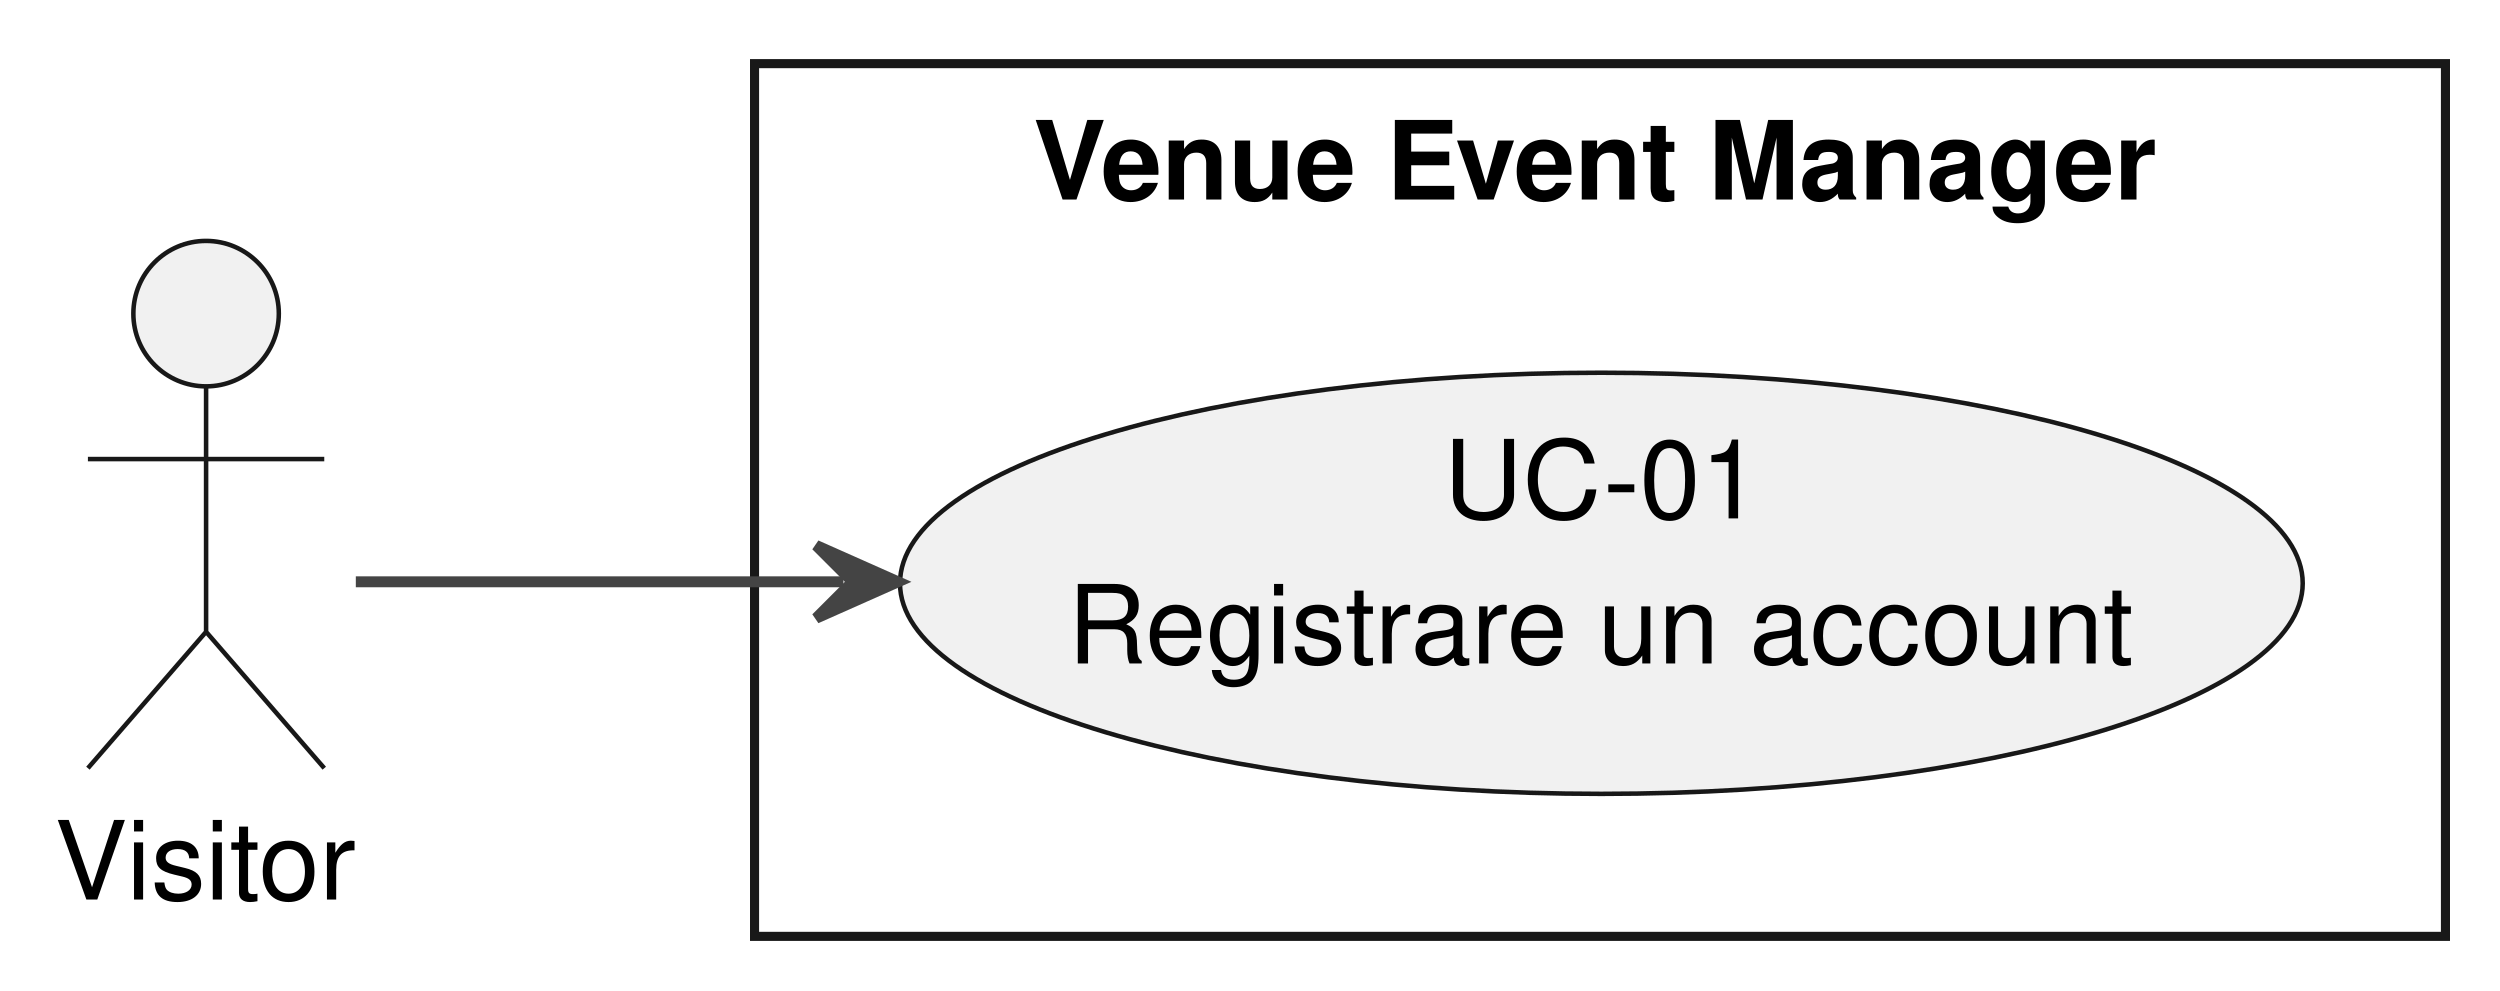
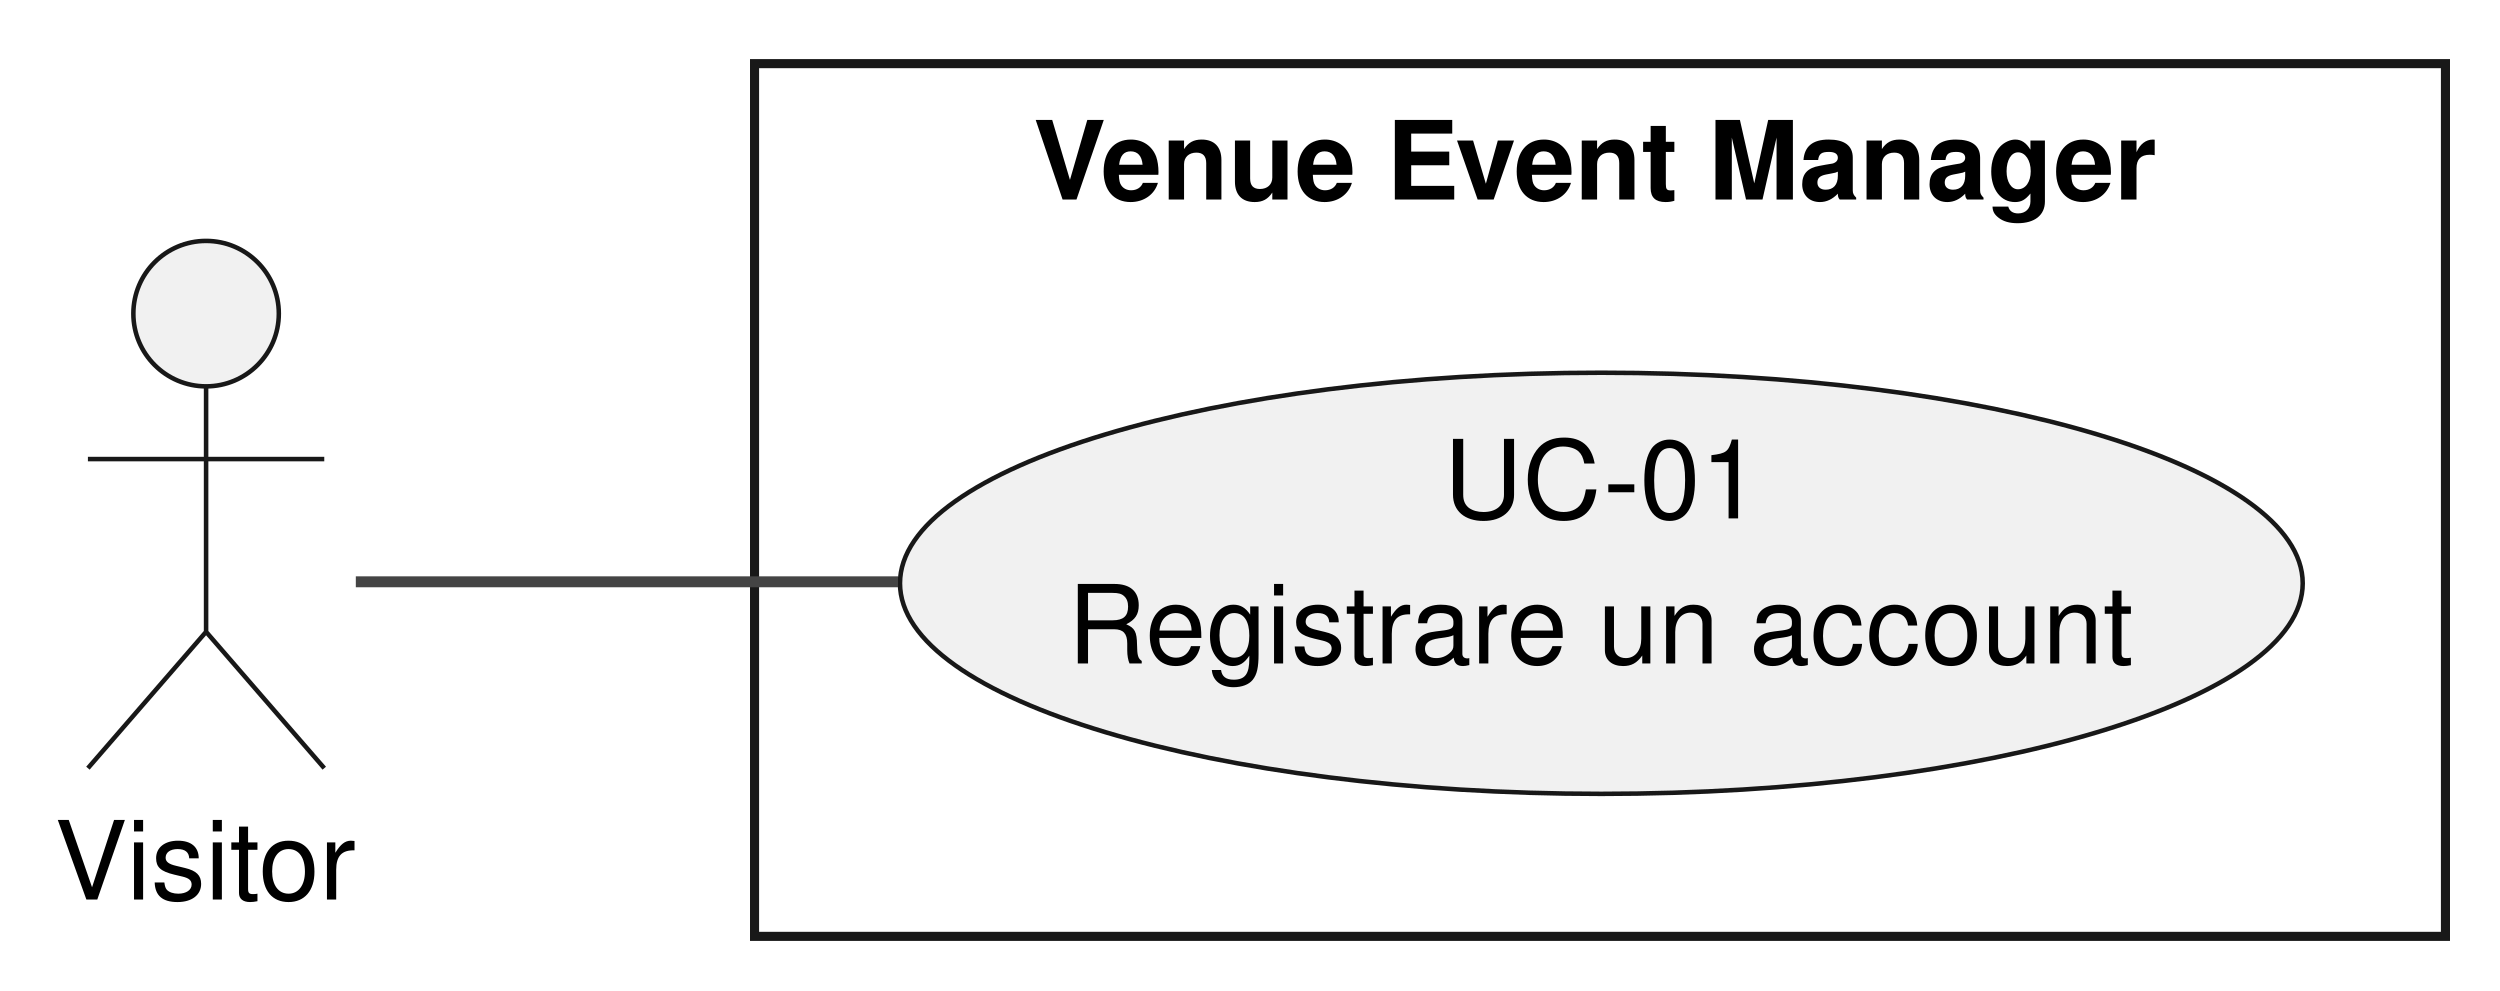
<svg xmlns="http://www.w3.org/2000/svg" contentStyleType="text/css" data-diagram-type="DESCRIPTION" height="109px" preserveAspectRatio="none" style="width:275px;height:109px;background:#FFFFFF;" version="1.1" viewBox="0 0 275 109" width="275px" zoomAndPan="magnify">
  <defs />
  <g>
    <g class="cluster" data-qualified-name="Venue Event Manager" data-source-line="14" id="ent0003">
      <rect fill="none" height="96" style="stroke:#181818;stroke-width:1;" width="186" x="83" y="7" />
      <text fill="#000000" font-family="'Helvetica'" font-size="12" font-weight="bold" lengthAdjust="spacing" textLength="124.705" x="113.647" y="21.949">Venue Event Manager</text>
    </g>
    <g class="entity" data-qualified-name="Venue Event Manager.UC01" data-source-line="15" id="ent0004">
      <ellipse cx="176.149" cy="64.162" fill="#F1F1F1" rx="77.149" ry="23.162" style="stroke:#181818;stroke-width:0.5;" />
      <text fill="#000000" font-family="'Helvetica'" font-size="12" lengthAdjust="spacing" textLength="34.676" x="158.811" y="57.02">UC-01</text>
      <text fill="#000000" font-family="'Helvetica'" font-size="12" lengthAdjust="spacing" textLength="117.398" x="117.45" y="72.981">Registrare un account</text>
    </g>
    <g class="entity" data-qualified-name="Visitor" data-source-line="12" id="ent0002">
      <ellipse cx="22.67" cy="34.5" fill="#F1F1F1" rx="8" ry="8" style="stroke:#181818;stroke-width:0.5;" />
      <path d="M22.67,42.5 L22.67,69.5 M9.67,50.5 L35.67,50.5 M22.67,69.5 L9.67,84.5 M22.67,69.5 L35.67,84.5" fill="none" style="stroke:#181818;stroke-width:0.5;" />
      <text fill="#000000" font-family="'Helvetica'" font-size="12" lengthAdjust="spacing" textLength="33.34" x="6" y="98.949">Visitor</text>
    </g>
-     <g class="link" data-entity-1="ent0002" data-entity-2="ent0004" data-link-type="dependency" data-source-line="18" id="lnk5">
-       <path d="M39.14,64 C53.58,64 70.16,64 92.78,64" fill="none" id="Visitor-to-UC01" style="stroke:#444444;stroke-width:1.2;" />
-       <polygon fill="#444444" points="98.78,64,89.78,60,93.78,64,89.78,68,98.78,64" style="stroke:#444444;stroke-width:1.2;" />
+     <g class="link" data-entity-1="ent0002" data-entity-2="ent0004" data-link-type="association" data-source-line="18" id="lnk5">
+       <path d="M39.14,64 C53.58,64 76.16,64 98.78,64" fill="none" id="Visitor-UC01" style="stroke:#444444;stroke-width:1.2;" />
    </g>
  </g>
</svg>
